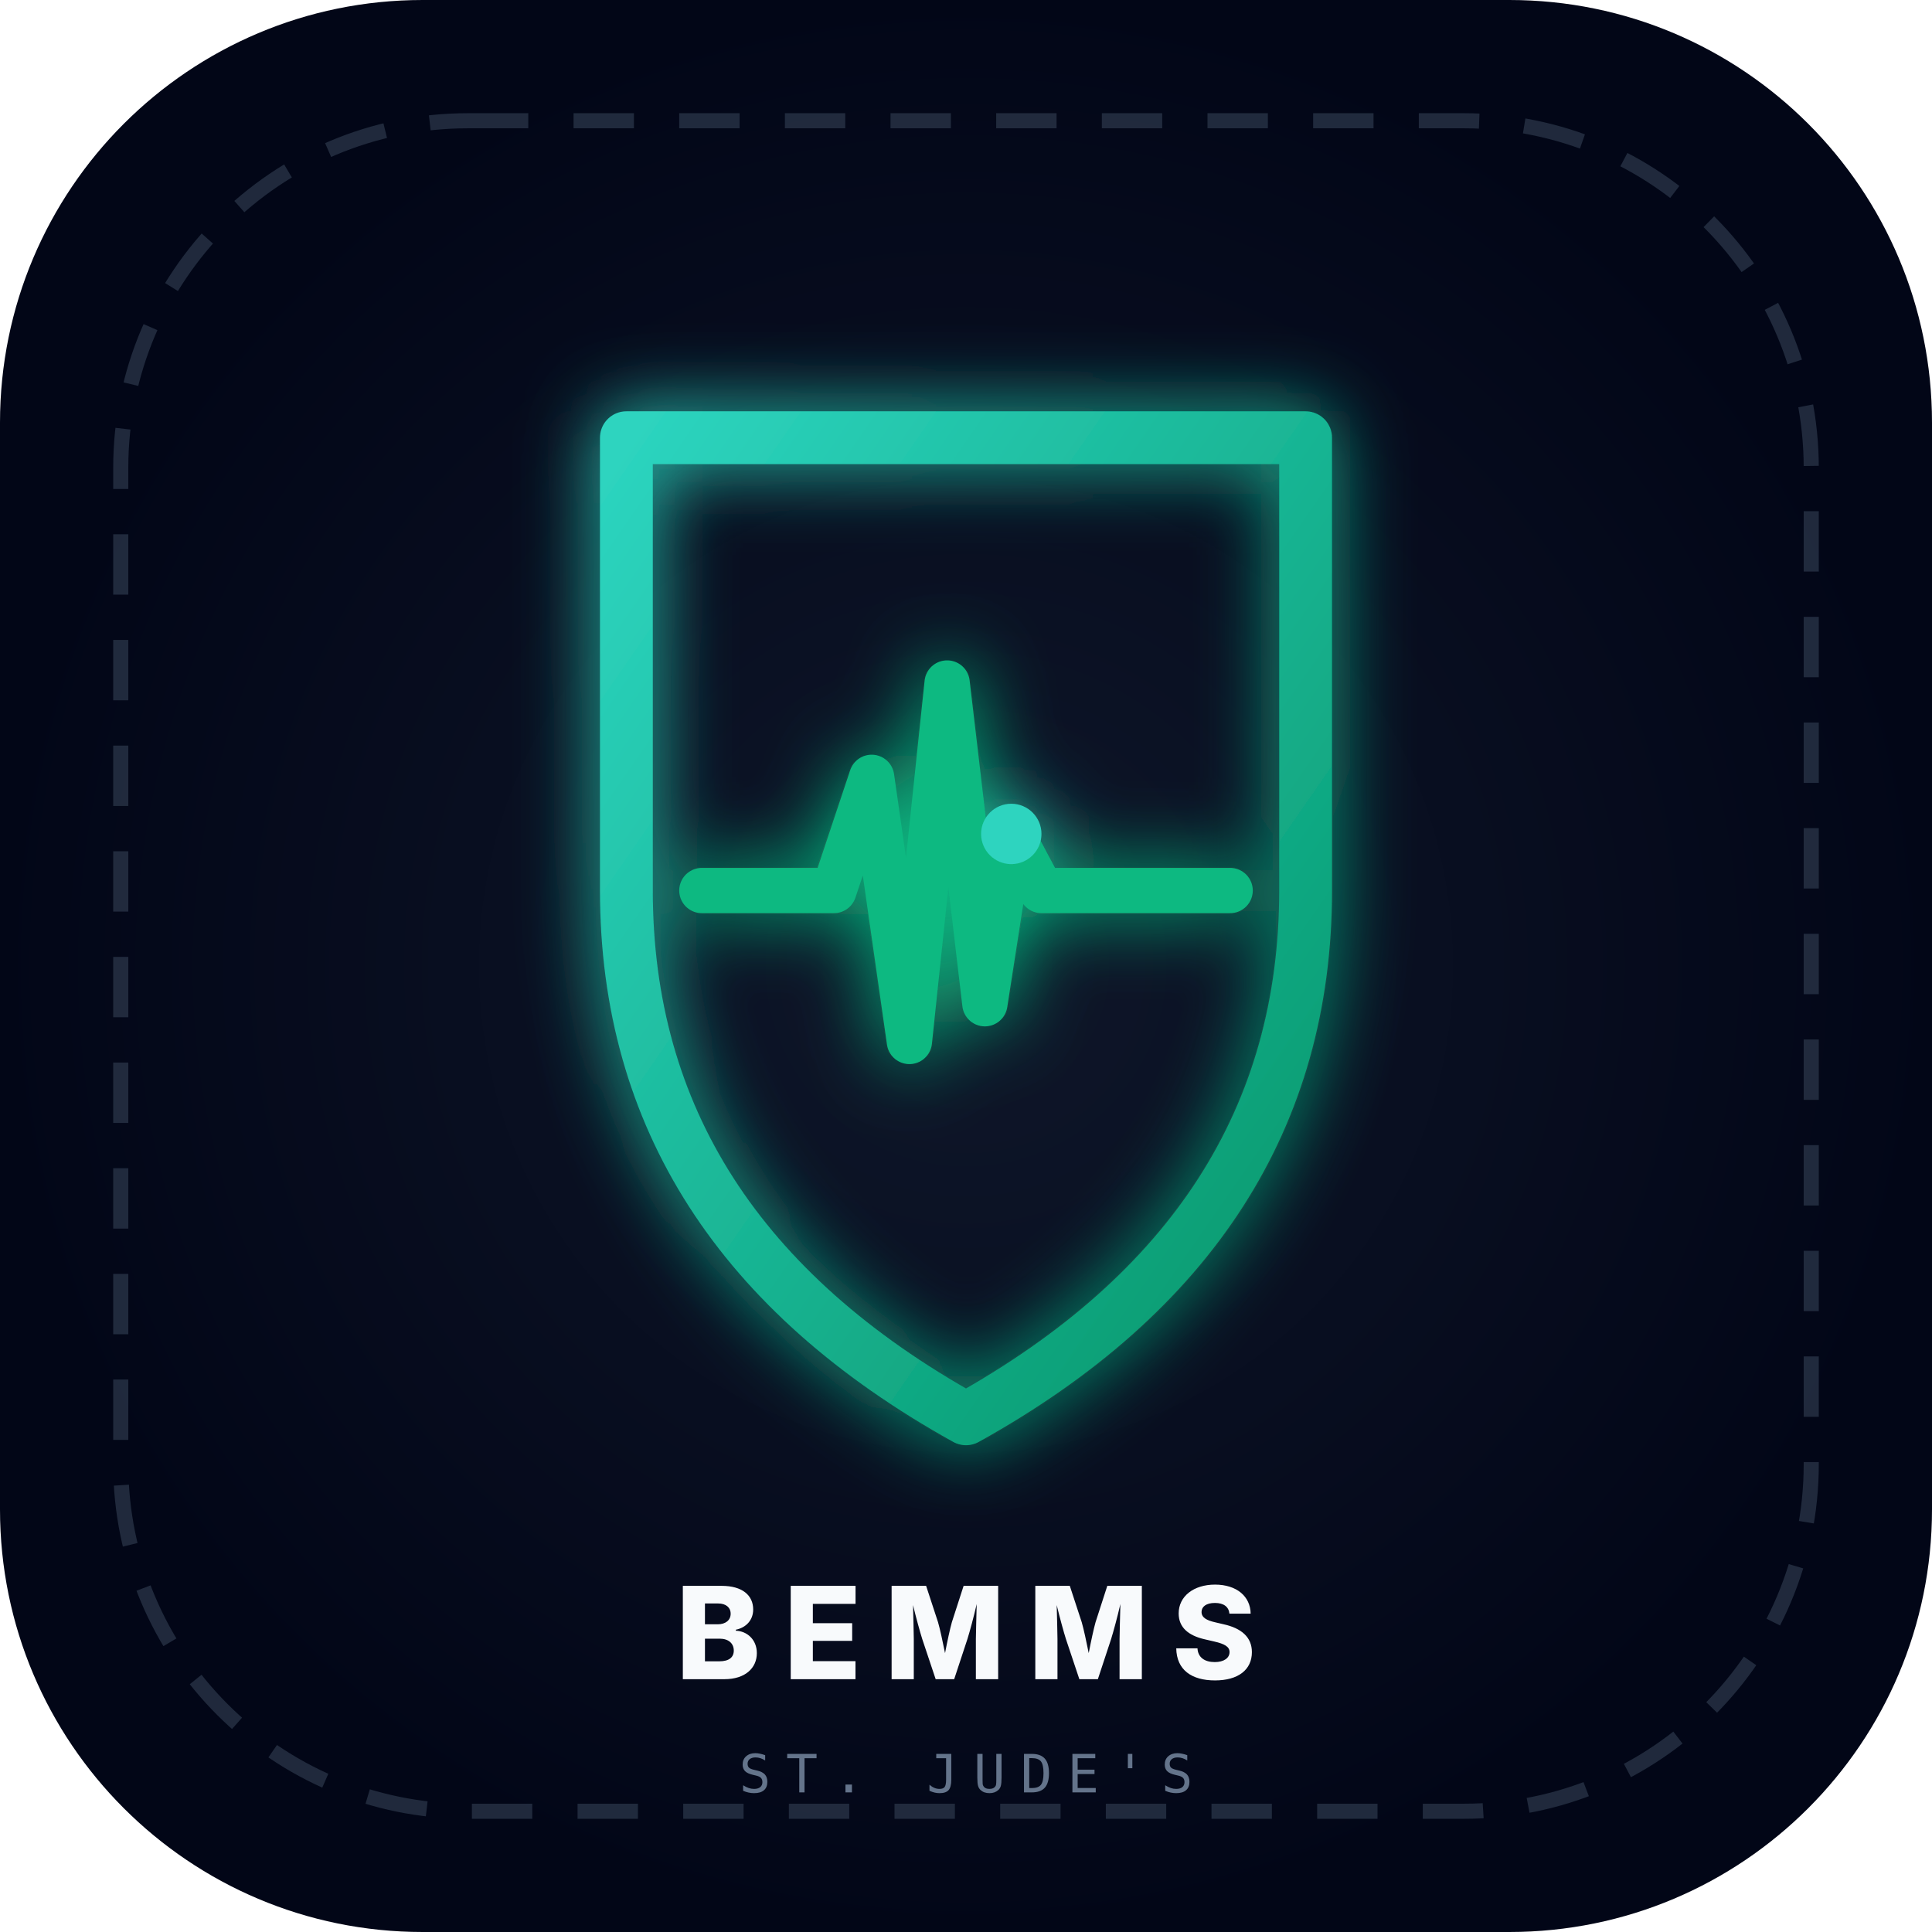
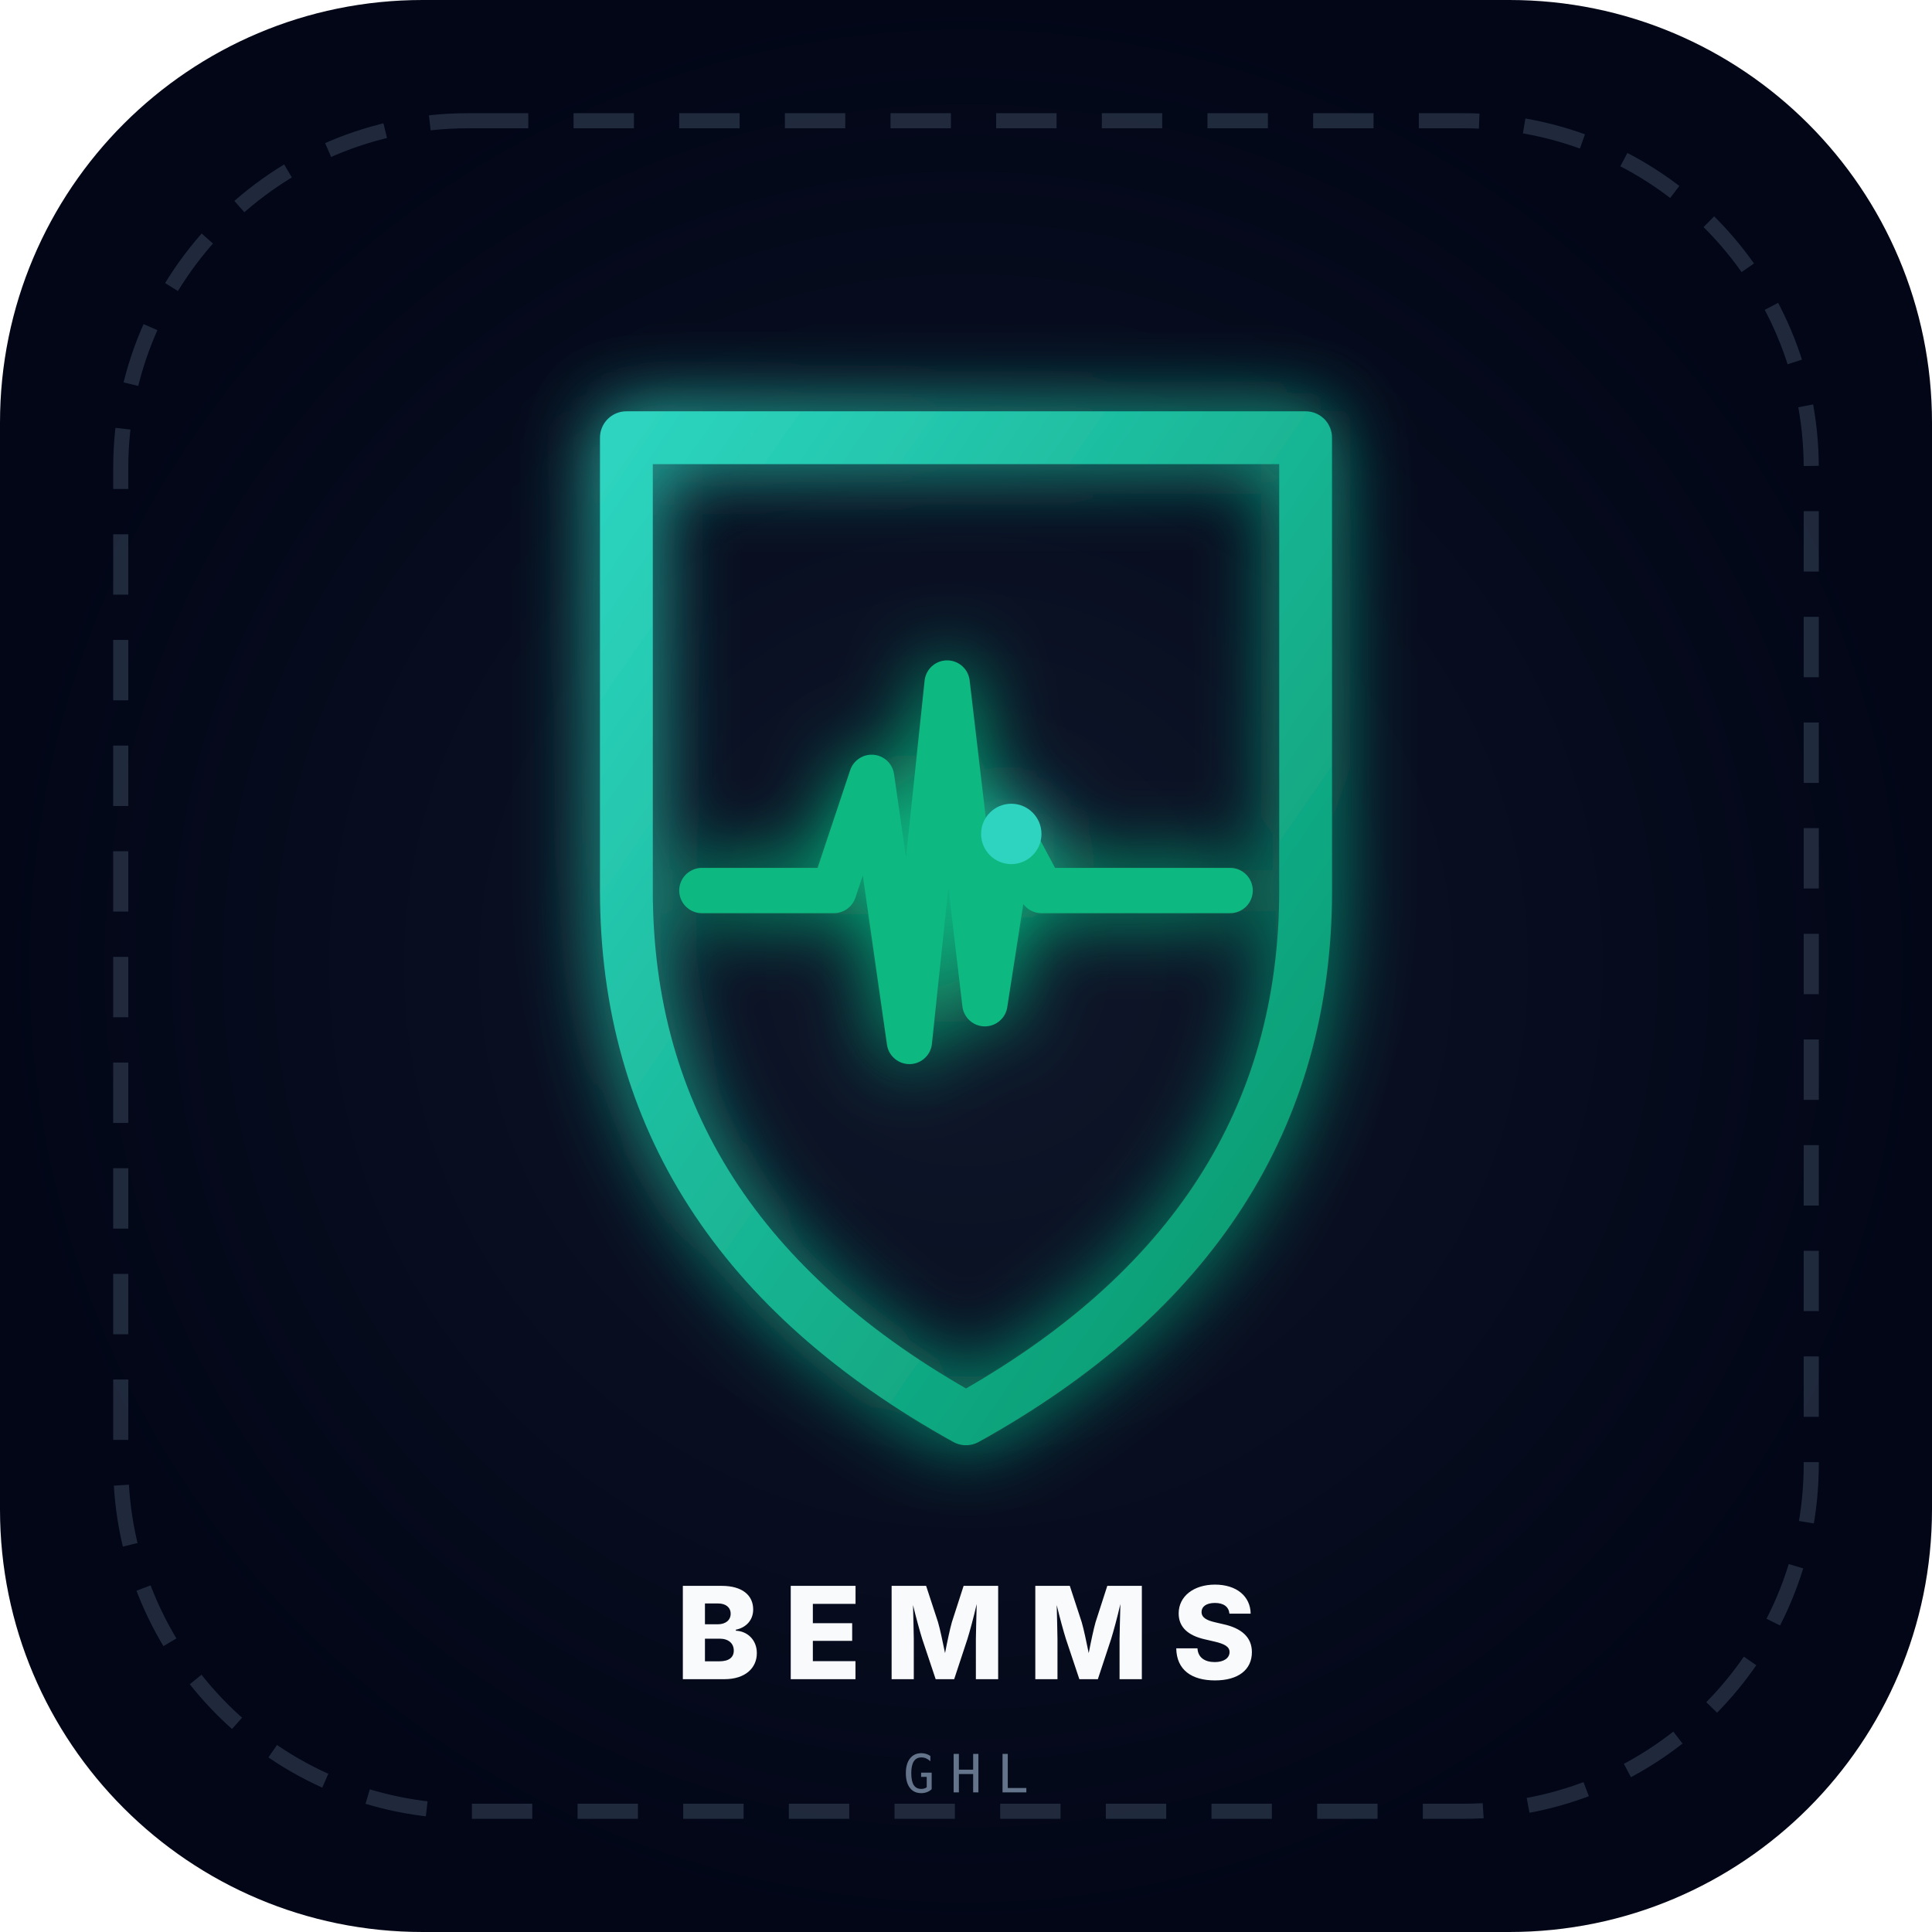
<svg xmlns="http://www.w3.org/2000/svg" viewBox="0 0 512 512" width="512" height="512">
  <defs>
    <radialGradient id="bg-grad" cx="50%" cy="50%" r="50%" fx="50%" fy="50%">
      <stop offset="0%" stop-color="#0f172a" />
      <stop offset="100%" stop-color="#020617" />
    </radialGradient>
    <linearGradient id="shield-grad" x1="0%" y1="0%" x2="100%" y2="100%">
      <stop offset="0%" stop-color="#2dd4bf" />
      <stop offset="100%" stop-color="#059669" />
    </linearGradient>
    <filter id="glow" x="-20%" y="-20%" width="140%" height="140%">
      <feGaussianBlur stdDeviation="10" result="blur" />
      <feComposite in="SourceGraphic" in2="blur" operator="over" />
    </filter>
  </defs>
  <rect width="512" height="512" rx="112" fill="url(#bg-grad)" />
  <rect x="32" y="32" width="448" height="448" rx="92" fill="none" stroke="#334155" stroke-width="4" stroke-dasharray="16 12" opacity="0.6" />
  <g transform="translate(256, 236)" filter="url(#glow)">
    <path d="M -90,-120 L 90,-120 L 90,0 Q 90,90 0,140 Q -90,90 -90,0 Z" fill="none" stroke="url(#shield-grad)" stroke-width="14" stroke-linejoin="round" />
    <path d="M -70,0 L -35,0 L -25,-30 L -15,40 L -5,-55 L 5,30 L 12,-15 L 20,0 L 70,0" fill="none" stroke="#10b981" stroke-width="12" stroke-linecap="round" stroke-linejoin="round" />
    <circle cx="12" cy="-15" r="8" fill="#2dd4bf" />
  </g>
  <text x="256" y="445" font-family="'Inter', system-ui, sans-serif" font-size="34" font-weight="800" letter-spacing="6" fill="#f8fafc" text-anchor="middle">BEMMS</text>
-   <text x="256" y="475" font-family="'JetBrains Mono', monospace" font-size="14" font-style="normal" font-weight="500" letter-spacing="4" fill="#64748b" text-anchor="middle">ST. JUDE'S</text>
+   <text x="256" y="475" font-family="'JetBrains Mono', monospace" font-size="14" font-style="normal" font-weight="500" letter-spacing="4" fill="#64748b" text-anchor="middle">GHL</text>
</svg>
